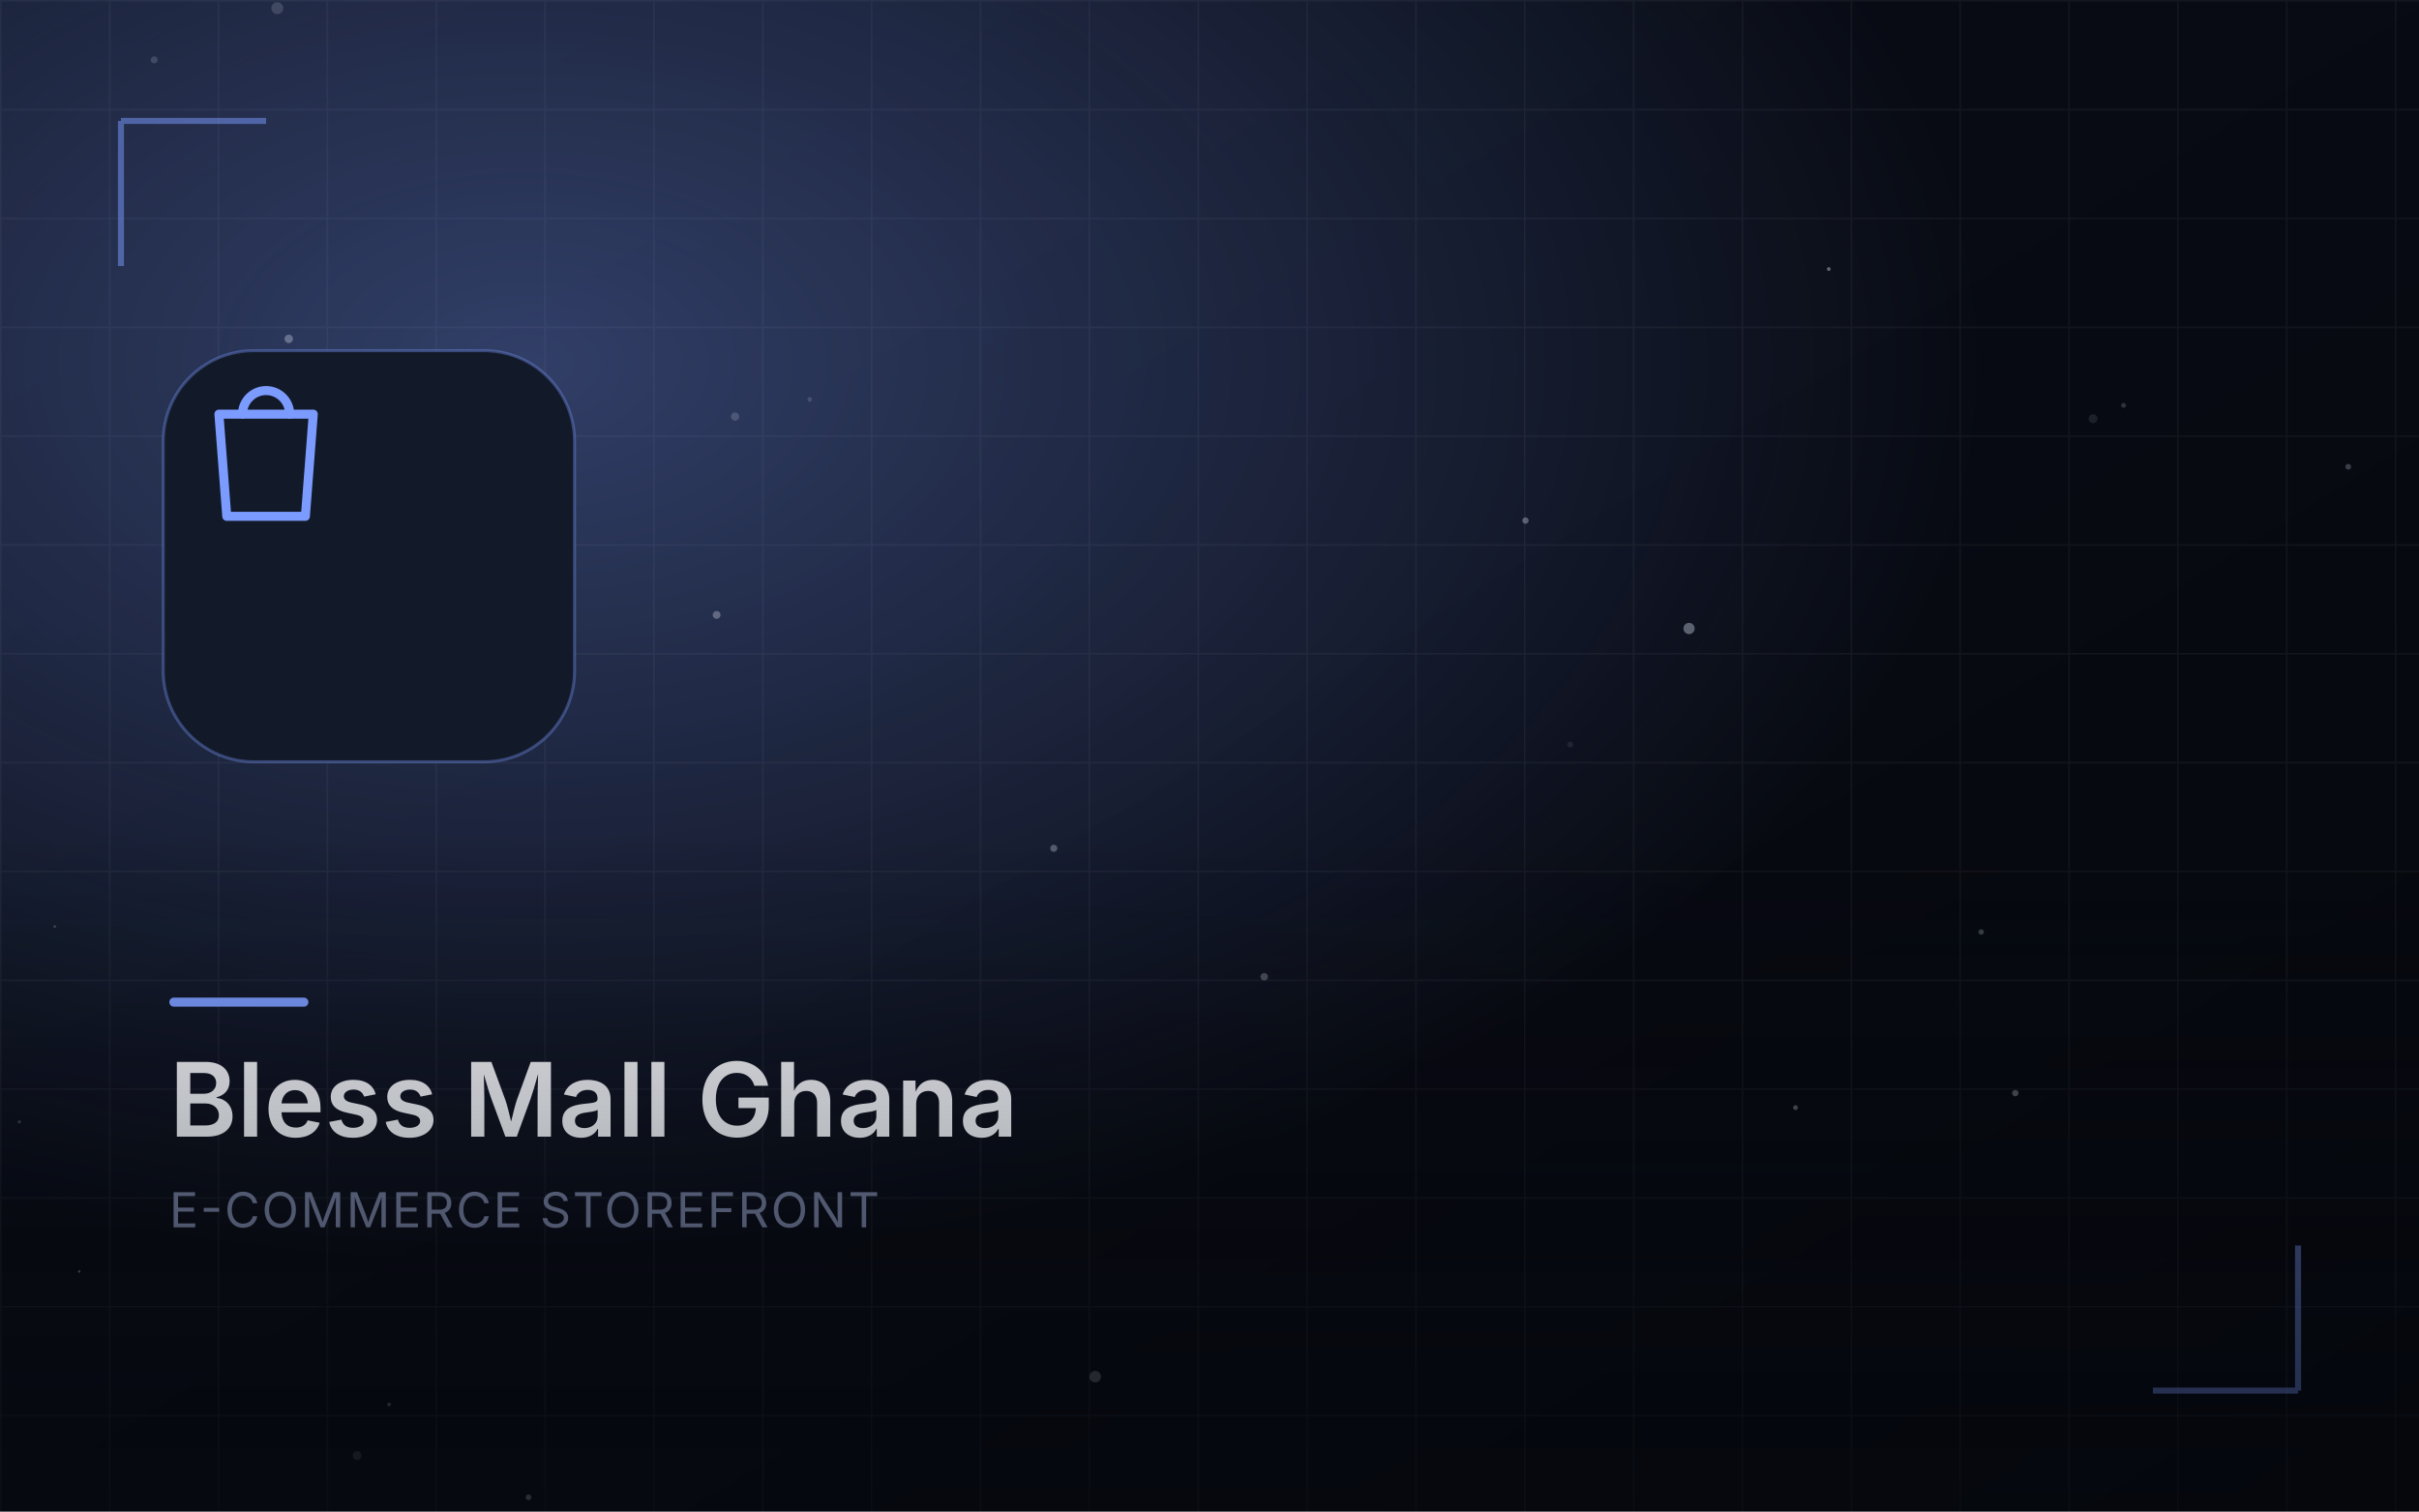
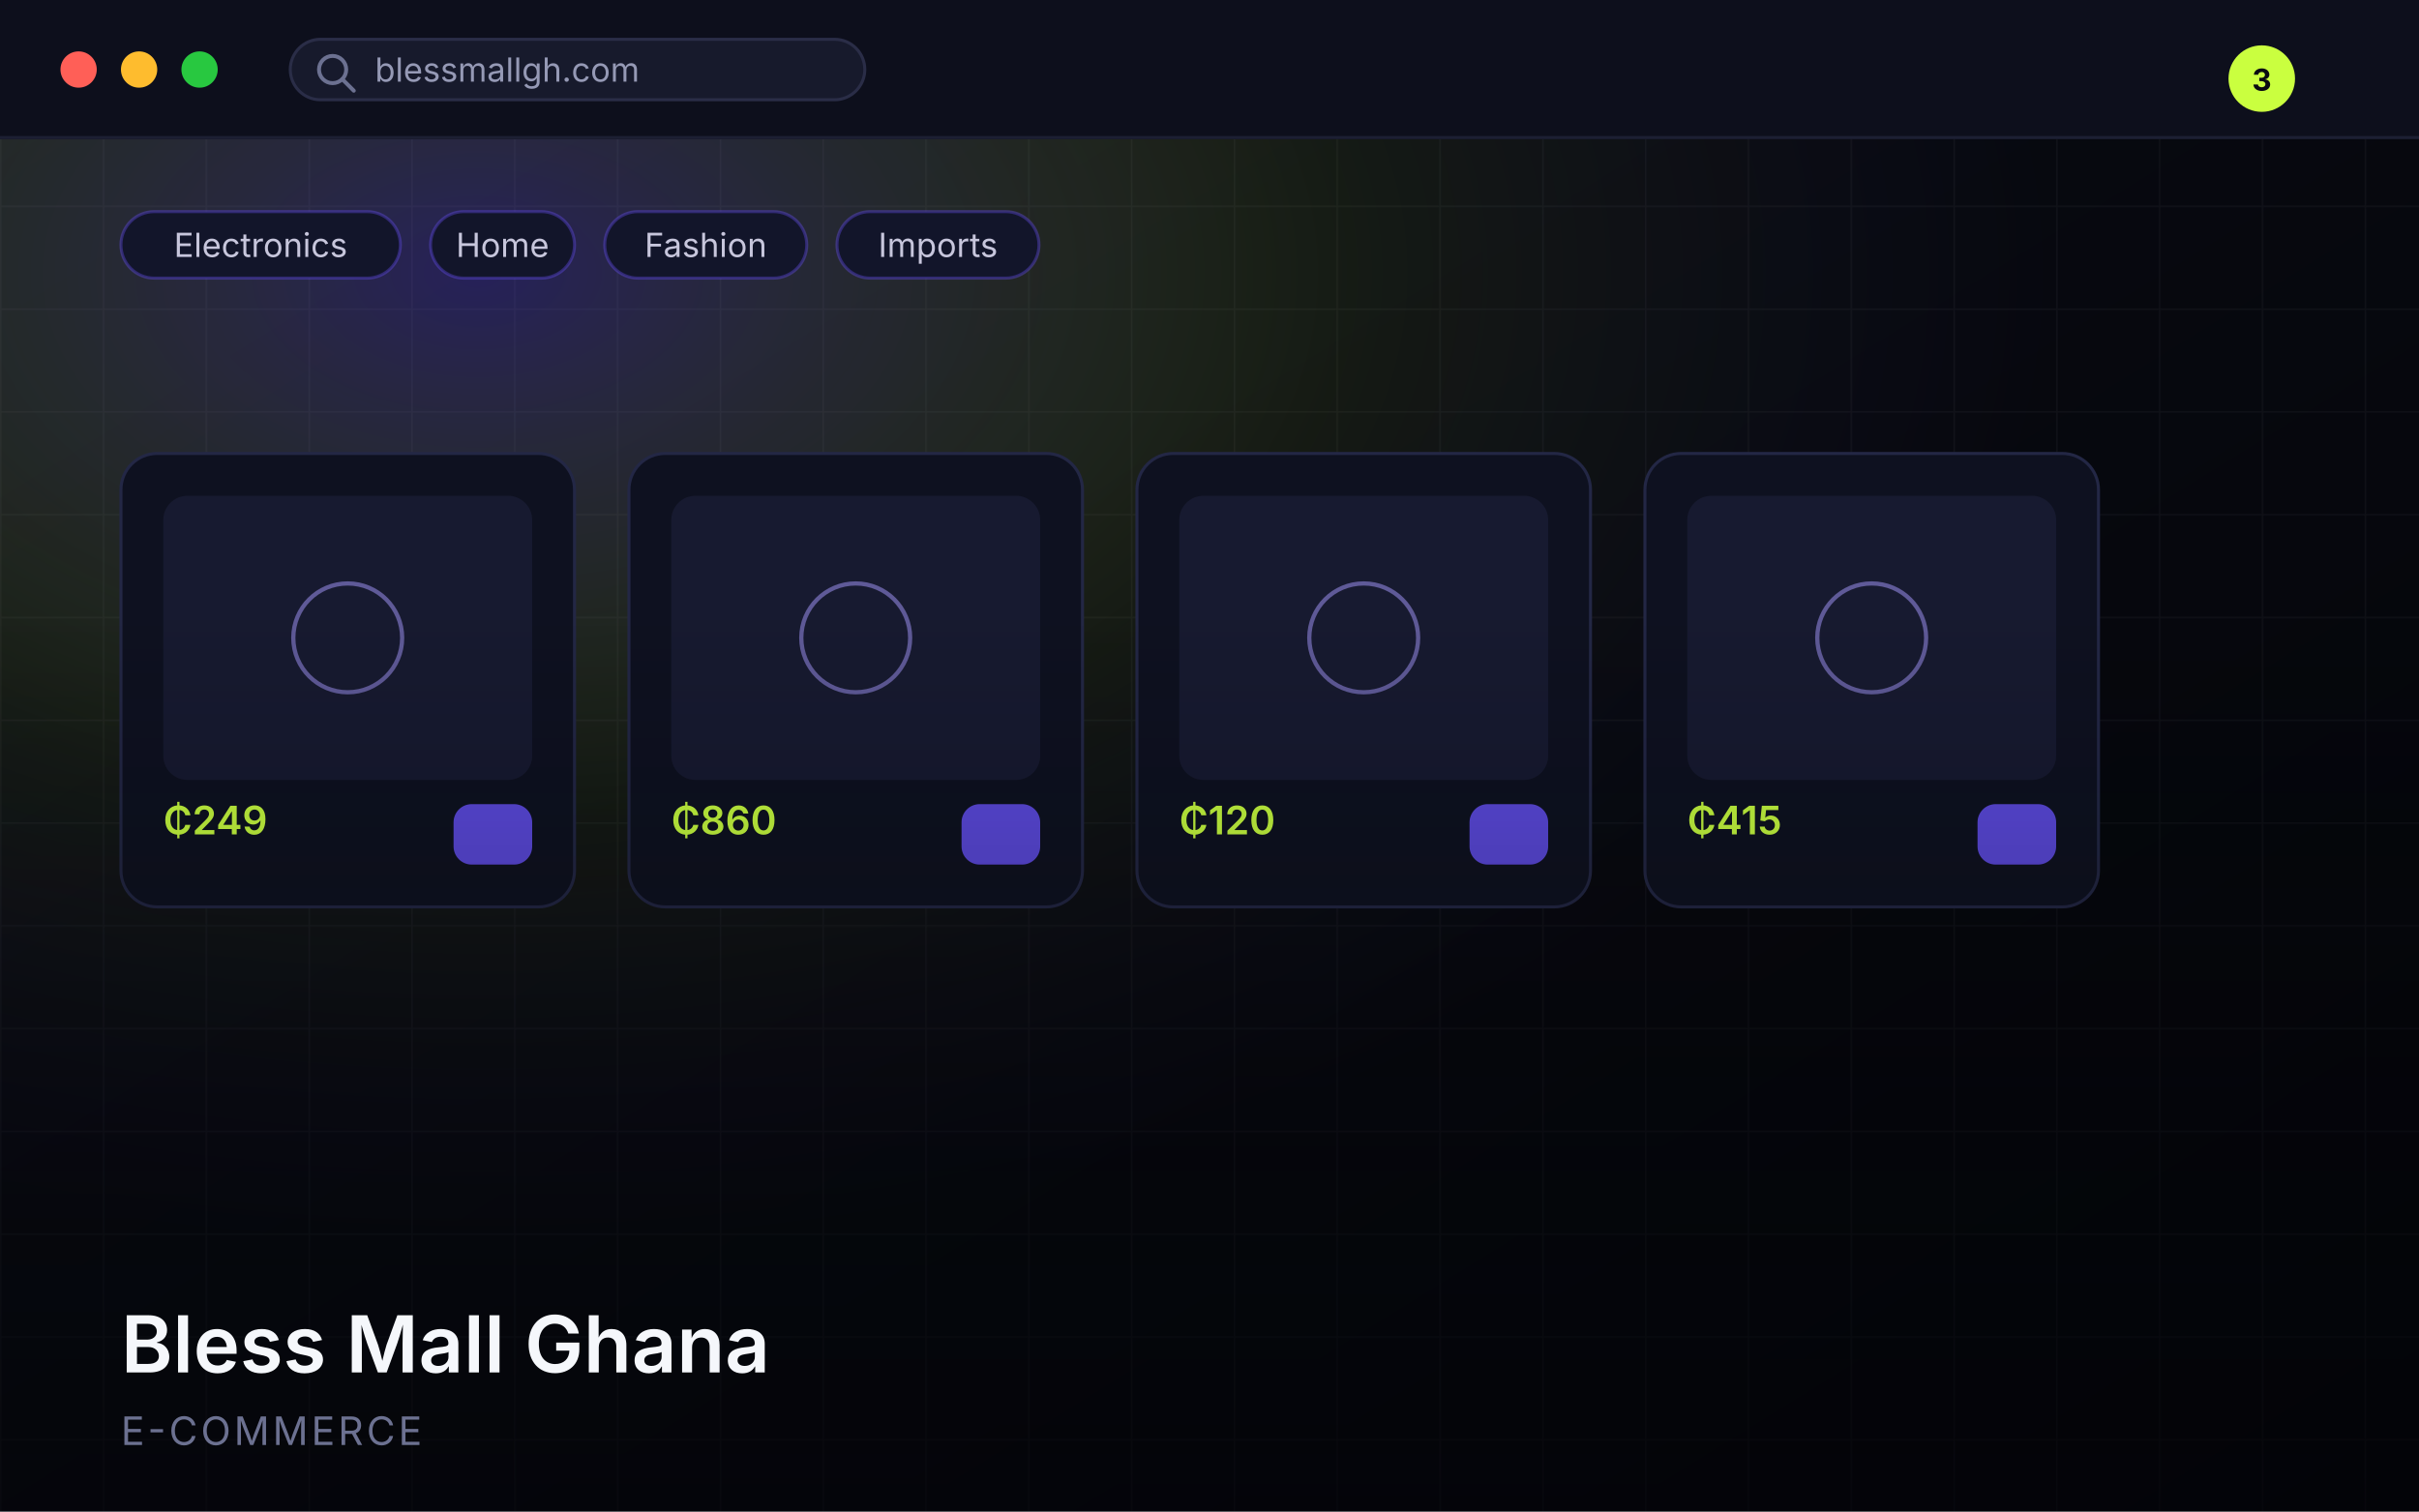
<svg xmlns="http://www.w3.org/2000/svg" viewBox="0 0 800 500" role="img" aria-label="Bless Mall Ghana">
  <defs>
    <linearGradient id="bg" x1="0" y1="0" x2="1" y2="1">
-       <stop offset="0%" stop-color="#0a0e18" />
-       <stop offset="100%" stop-color="#05070d" />
+       <stop offset="0%" stop-color="#0b0d16" />
+       <stop offset="100%" stop-color="#030408" />
    </linearGradient>
-     <radialGradient id="glow" cx="22%" cy="24%" r="60%">
-       <stop offset="0%" stop-color="#7c9bff" stop-opacity="0.35" />
-       <stop offset="100%" stop-color="#7c9bff" stop-opacity="0" />
+     <radialGradient id="glow" cx="20%" cy="18%" r="65%">
+       <stop offset="0%" stop-color="#6a52ff" stop-opacity="0.30" />
+       <stop offset="55%" stop-color="#caff3f" stop-opacity="0.07" />
+       <stop offset="100%" stop-color="#6a52ff" stop-opacity="0" />
    </radialGradient>
-     <pattern id="grid" width="36" height="36" patternUnits="userSpaceOnUse">
-       <path d="M 36 0 L 0 0 0 36" fill="none" stroke="#c9cfdf" stroke-width="1" opacity="0.06" />
+     <pattern id="grid" width="34" height="34" patternUnits="userSpaceOnUse">
+       <path d="M 34 0 L 0 0 0 34" fill="none" stroke="#c7c6dc" stroke-width="1" opacity="0.05" />
    </pattern>
    <linearGradient id="fade" x1="0" y1="0" x2="0" y2="1">
-       <stop offset="55%" stop-color="#05070d" stop-opacity="0" />
-       <stop offset="100%" stop-color="#05070d" stop-opacity="0.55" />
+       <stop offset="40%" stop-color="#030408" stop-opacity="0" />
+       <stop offset="100%" stop-color="#030408" stop-opacity="0.6" />
    </linearGradient>
  </defs>
  <rect width="800" height="500" fill="url(#bg)" />
  <rect width="800" height="500" fill="url(#grid)" />
  <rect width="800" height="500" fill="url(#glow)" />
-   <circle cx="666.5" cy="361.6" r="1.06" fill="#c9cfdf" opacity="0.37" />
-   <circle cx="702.3" cy="134.1" r="0.82" fill="#c9cfdf" opacity="0.20" />
-   <circle cx="267.8" cy="132.1" r="0.77" fill="#c9cfdf" opacity="0.18" />
-   <circle cx="237.0" cy="203.4" r="1.30" fill="#c9cfdf" opacity="0.36" />
-   <circle cx="174.8" cy="495.3" r="0.94" fill="#c9cfdf" opacity="0.40" />
-   <circle cx="51.0" cy="19.8" r="1.16" fill="#c9cfdf" opacity="0.19" />
-   <circle cx="692.2" cy="138.5" r="1.47" fill="#c9cfdf" opacity="0.11" />
-   <circle cx="128.7" cy="464.6" r="0.61" fill="#c9cfdf" opacity="0.29" />
-   <circle cx="91.7" cy="2.7" r="1.97" fill="#c9cfdf" opacity="0.19" />
-   <circle cx="504.5" cy="172.2" r="1.06" fill="#c9cfdf" opacity="0.38" />
-   <circle cx="348.5" cy="280.6" r="1.18" fill="#c9cfdf" opacity="0.35" />
-   <circle cx="26.2" cy="420.6" r="0.40" fill="#c9cfdf" opacity="0.42" />
-   <circle cx="418.1" cy="323.1" r="1.24" fill="#c9cfdf" opacity="0.31" />
-   <circle cx="18.1" cy="306.5" r="0.45" fill="#c9cfdf" opacity="0.25" />
-   <circle cx="655.2" cy="308.3" r="0.90" fill="#c9cfdf" opacity="0.27" />
-   <circle cx="117.3" cy="168.5" r="0.58" fill="#c9cfdf" opacity="0.40" />
-   <circle cx="6.4" cy="371.1" r="0.51" fill="#c9cfdf" opacity="0.25" />
-   <circle cx="118.1" cy="481.5" r="1.47" fill="#c9cfdf" opacity="0.15" />
-   <circle cx="519.3" cy="246.3" r="0.97" fill="#c9cfdf" opacity="0.10" />
-   <circle cx="243.1" cy="137.8" r="1.37" fill="#c9cfdf" opacity="0.21" />
-   <circle cx="604.8" cy="89.0" r="0.63" fill="#c9cfdf" opacity="0.43" />
-   <circle cx="362.2" cy="455.4" r="1.91" fill="#c9cfdf" opacity="0.28" />
-   <circle cx="558.6" cy="207.9" r="1.86" fill="#c9cfdf" opacity="0.42" />
-   <circle cx="593.8" cy="366.4" r="0.80" fill="#c9cfdf" opacity="0.37" />
-   <circle cx="776.6" cy="154.4" r="0.95" fill="#c9cfdf" opacity="0.26" />
-   <circle cx="95.5" cy="112.1" r="1.39" fill="#c9cfdf" opacity="0.38" />
-   <path d="M40 40 h48 M40 40 v48" stroke="#7c9bff" stroke-width="2" opacity="0.5" fill="none" />
-   <path d="M760 460 h-48 M760 460 v-48" stroke="#7c9bff" stroke-width="2" opacity="0.5" fill="none" />
-   <g transform="translate(88,150)">
-     <rect x="-34" y="-34" width="136" height="136" rx="30" fill="#121929" stroke="#7c9bff" stroke-opacity="0.35" />
-     <g transform="translate(0,0) scale(2.6)" stroke="#7c9bff" stroke-width="1.15" fill="none" stroke-linecap="round" stroke-linejoin="round" transform-origin="0 0">
-       <g transform="translate(-12,-12)">
-         <path d="M6 7h12l-1 13H7L6 7Z" />
-         <path d="M9 7a3 3 0 0 1 6 0" />
-       </g>
-     </g>
-   </g>
-   <rect x="56" y="330" width="46" height="3" rx="1.5" fill="#7c9bff" />
-   <text x="56" y="376" font-family="Space Grotesk, Inter, sans-serif" font-size="34" font-weight="600" fill="#f5f7fb">Bless Mall Ghana</text>
-   <text x="56" y="406" font-family="Inter, sans-serif" font-size="16" letter-spacing="0.04em" fill="#717c9b">E-COMMERCE STOREFRONT</text>
+   <rect x="0" y="0" width="800" height="46" fill="#0d0f1c" />
+   <rect x="0" y="45" width="800" height="1" fill="#1c1f33" />
+   <circle cx="26" cy="23" r="6" fill="#ff5f57" />
+   <circle cx="46" cy="23" r="6" fill="#febc2e" />
+   <circle cx="66" cy="23" r="6" fill="#28c840" />
+   <rect x="96" y="13" width="190" height="20" rx="10" fill="#171a2c" stroke="#2a2d47" stroke-width="1" />
+   <circle cx="110" cy="23" r="4.5" fill="none" stroke="#6c7191" stroke-width="1.3" />
+   <path d="M113.2 26.2 L117 30" stroke="#6c7191" stroke-width="1.3" stroke-linecap="round" />
+   <text x="124" y="27" font-family="Inter, sans-serif" font-size="11" fill="#9599b5">blessmallgh.com</text>
+   <rect x="40" y="70" width="92.4" height="22" rx="11" fill="#12152a" stroke="#6a52ff" stroke-opacity="0.35" />
+   <text x="86.2" y="85" font-family="Inter, sans-serif" font-size="11" fill="#c7c6dc" text-anchor="middle">Electronics</text>
+   <rect x="142.4" y="70" width="47.6" height="22" rx="11" fill="#12152a" stroke="#6a52ff" stroke-opacity="0.35" />
+   <text x="166.2" y="85" font-family="Inter, sans-serif" font-size="11" fill="#c7c6dc" text-anchor="middle">Home</text>
+   <rect x="200.0" y="70" width="66.8" height="22" rx="11" fill="#12152a" stroke="#6a52ff" stroke-opacity="0.35" />
+   <text x="233.4" y="85" font-family="Inter, sans-serif" font-size="11" fill="#c7c6dc" text-anchor="middle">Fashion</text>
+   <rect x="276.8" y="70" width="66.8" height="22" rx="11" fill="#12152a" stroke="#6a52ff" stroke-opacity="0.35" />
+   <text x="310.2" y="85" font-family="Inter, sans-serif" font-size="11" fill="#c7c6dc" text-anchor="middle">Imports</text>
+   <rect x="40" y="150" width="150" height="150" rx="12" fill="#0e1120" stroke="#232745" />
+   <rect x="54" y="164" width="122" height="94" rx="8" fill="#171a30" />
+   <circle cx="115.0" cy="211.0" r="18" fill="none" stroke="#a799ff" stroke-width="1.4" opacity="0.5" />
+   <text x="54" y="276" font-family="Inter, sans-serif" font-size="13" font-weight="600" fill="#caff3f">₵249</text>
+   <rect x="150" y="266" width="26" height="20" rx="6" fill="#6a52ff" opacity="0.85" />
+   <rect x="208" y="150" width="150" height="150" rx="12" fill="#0e1120" stroke="#232745" />
+   <rect x="222" y="164" width="122" height="94" rx="8" fill="#171a30" />
+   <circle cx="283.0" cy="211.0" r="18" fill="none" stroke="#a799ff" stroke-width="1.4" opacity="0.5" />
+   <text x="222" y="276" font-family="Inter, sans-serif" font-size="13" font-weight="600" fill="#caff3f">₵860</text>
+   <rect x="318" y="266" width="26" height="20" rx="6" fill="#6a52ff" opacity="0.85" />
+   <rect x="376" y="150" width="150" height="150" rx="12" fill="#0e1120" stroke="#232745" />
+   <rect x="390" y="164" width="122" height="94" rx="8" fill="#171a30" />
+   <circle cx="451.0" cy="211.0" r="18" fill="none" stroke="#a799ff" stroke-width="1.4" opacity="0.5" />
+   <text x="390" y="276" font-family="Inter, sans-serif" font-size="13" font-weight="600" fill="#caff3f">₵120</text>
+   <rect x="486" y="266" width="26" height="20" rx="6" fill="#6a52ff" opacity="0.85" />
+   <rect x="544" y="150" width="150" height="150" rx="12" fill="#0e1120" stroke="#232745" />
+   <rect x="558" y="164" width="122" height="94" rx="8" fill="#171a30" />
+   <circle cx="619.0" cy="211.0" r="18" fill="none" stroke="#a799ff" stroke-width="1.4" opacity="0.5" />
+   <text x="558" y="276" font-family="Inter, sans-serif" font-size="13" font-weight="600" fill="#caff3f">₵415</text>
+   <rect x="654" y="266" width="26" height="20" rx="6" fill="#6a52ff" opacity="0.85" />
+   <circle cx="748" cy="26" r="11" fill="#caff3f" />
+   <text x="748" y="30" font-family="Inter, sans-serif" font-size="10" font-weight="700" fill="#0a0a12" text-anchor="middle">3</text>
  <rect width="800" height="500" fill="url(#fade)" />
+   <text x="40" y="454" font-family="Space Grotesk, Inter, sans-serif" font-size="26" font-weight="600" fill="#f5f7fb">Bless Mall Ghana</text>
+   <text x="40" y="478" font-family="Inter, sans-serif" font-size="13" letter-spacing="0.08em" fill="#6c7191">E-COMMERCE</text>
</svg>
